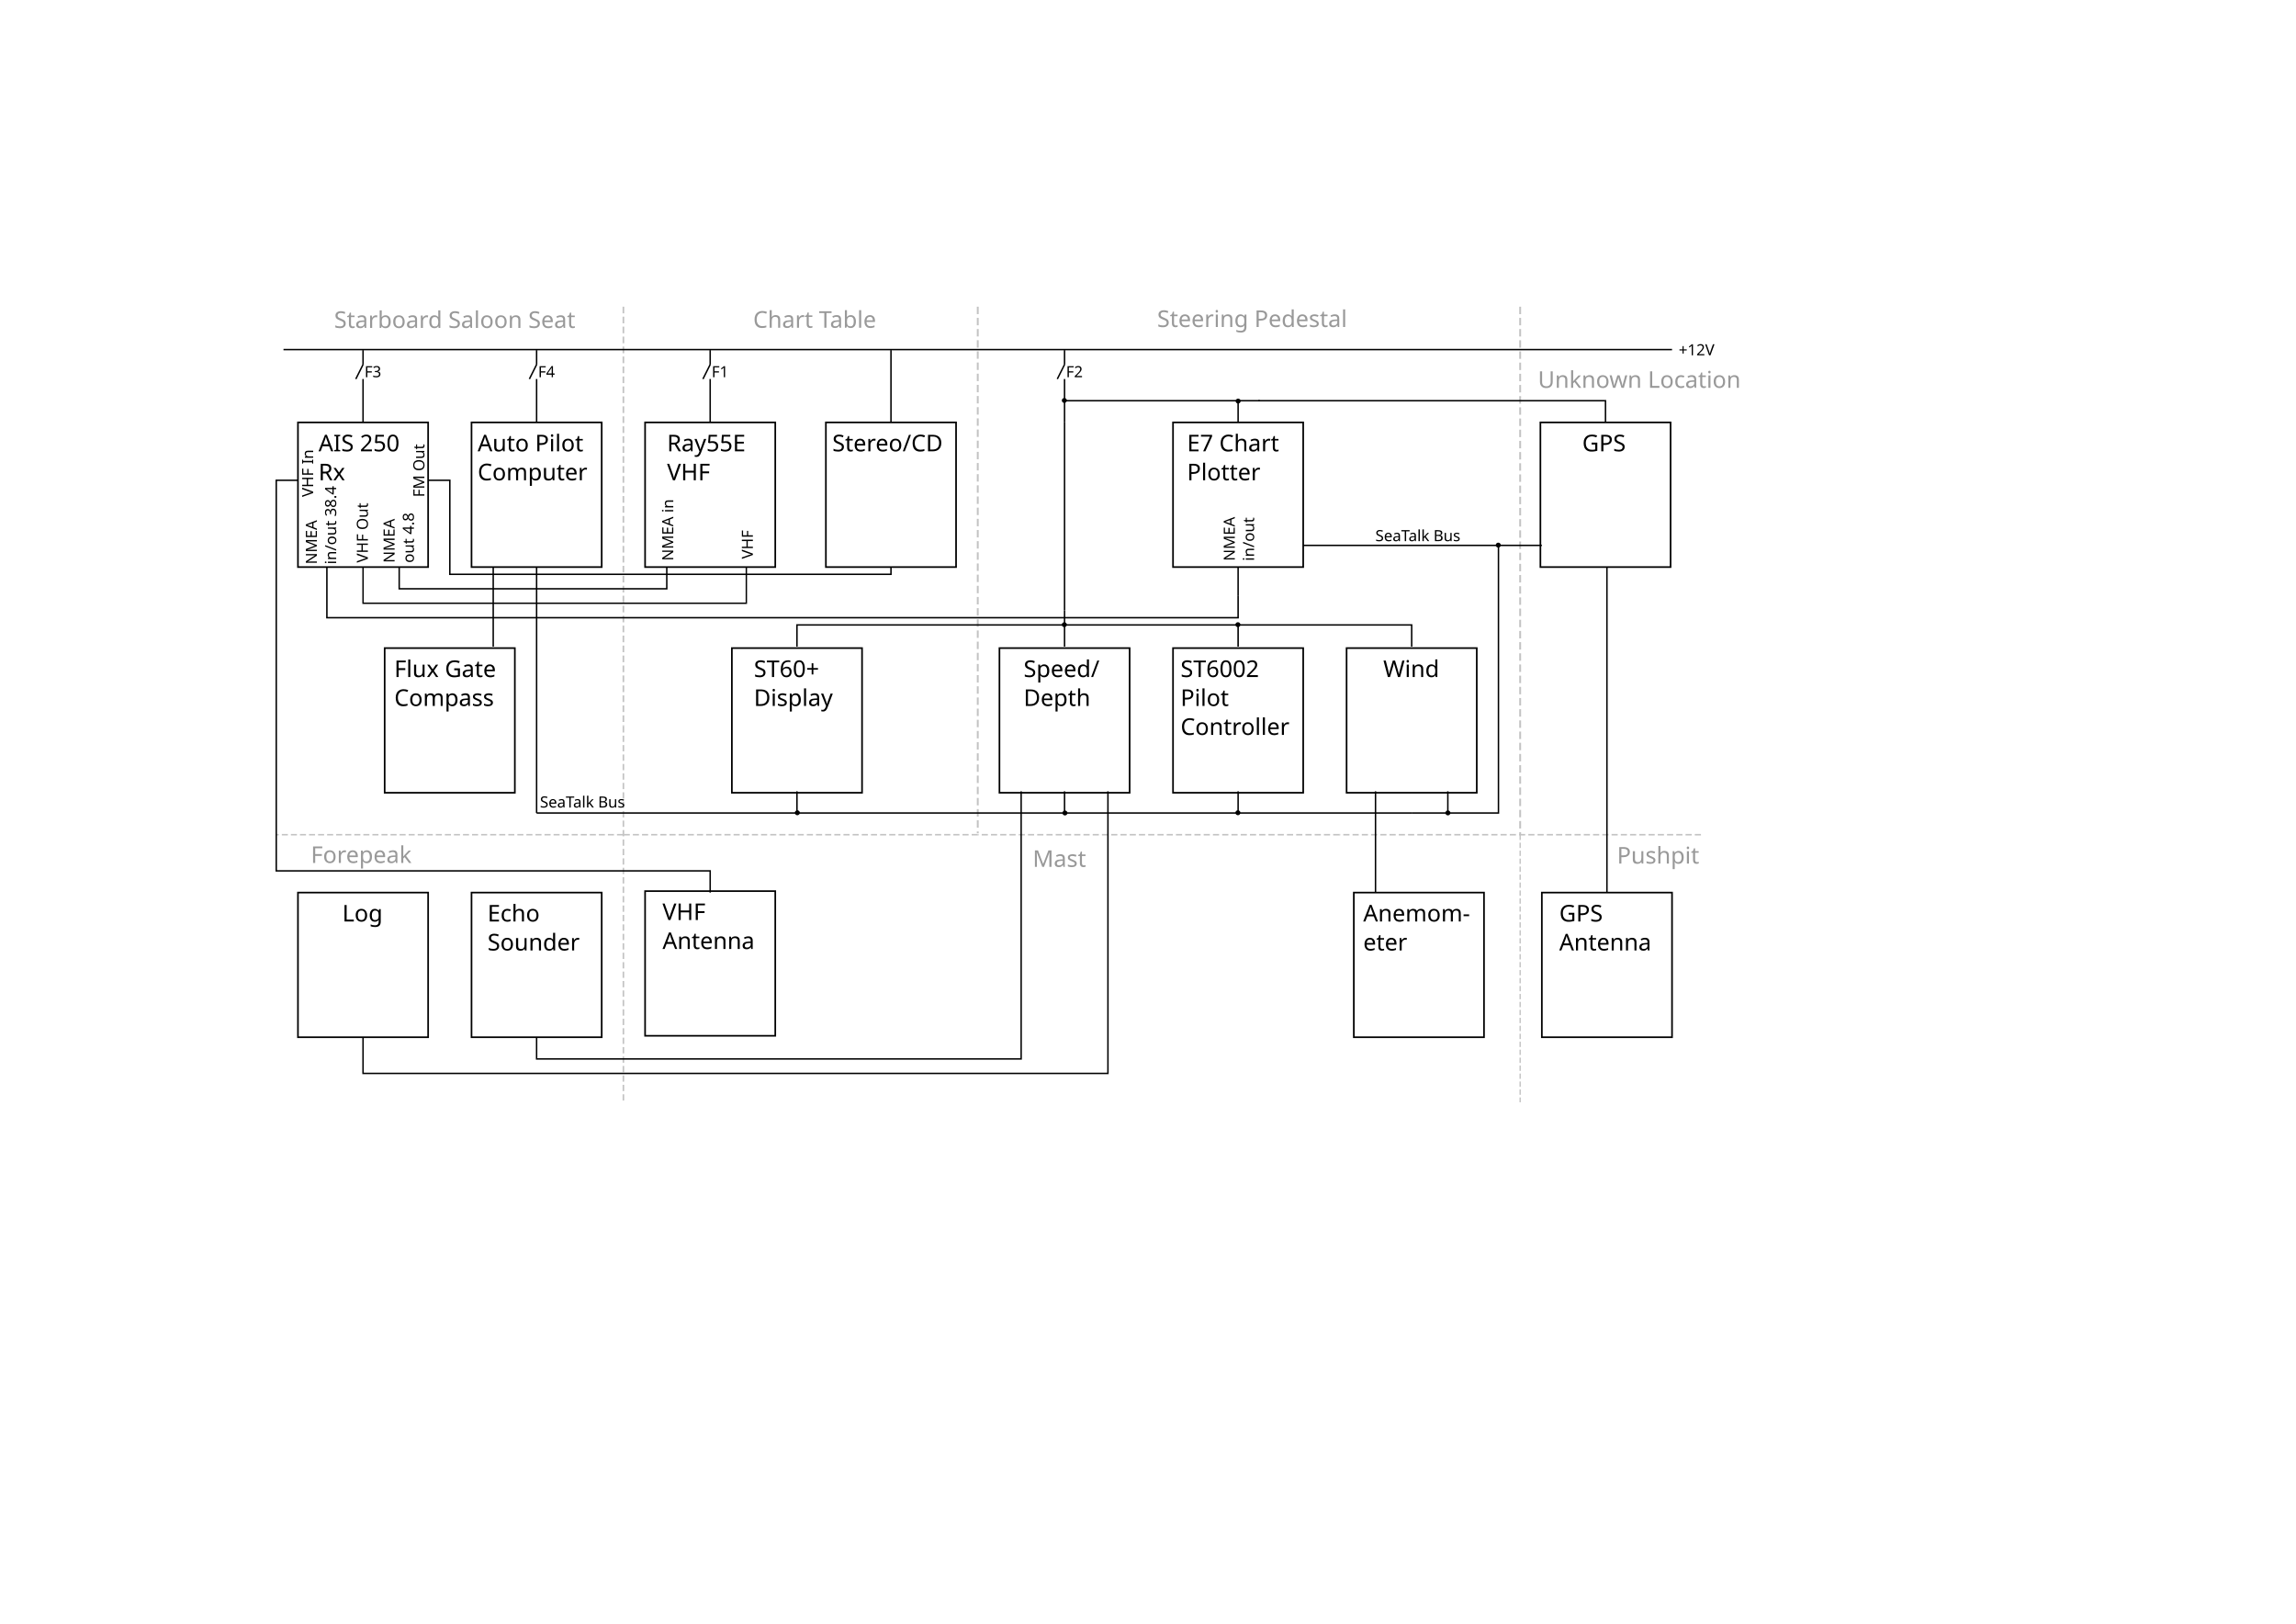
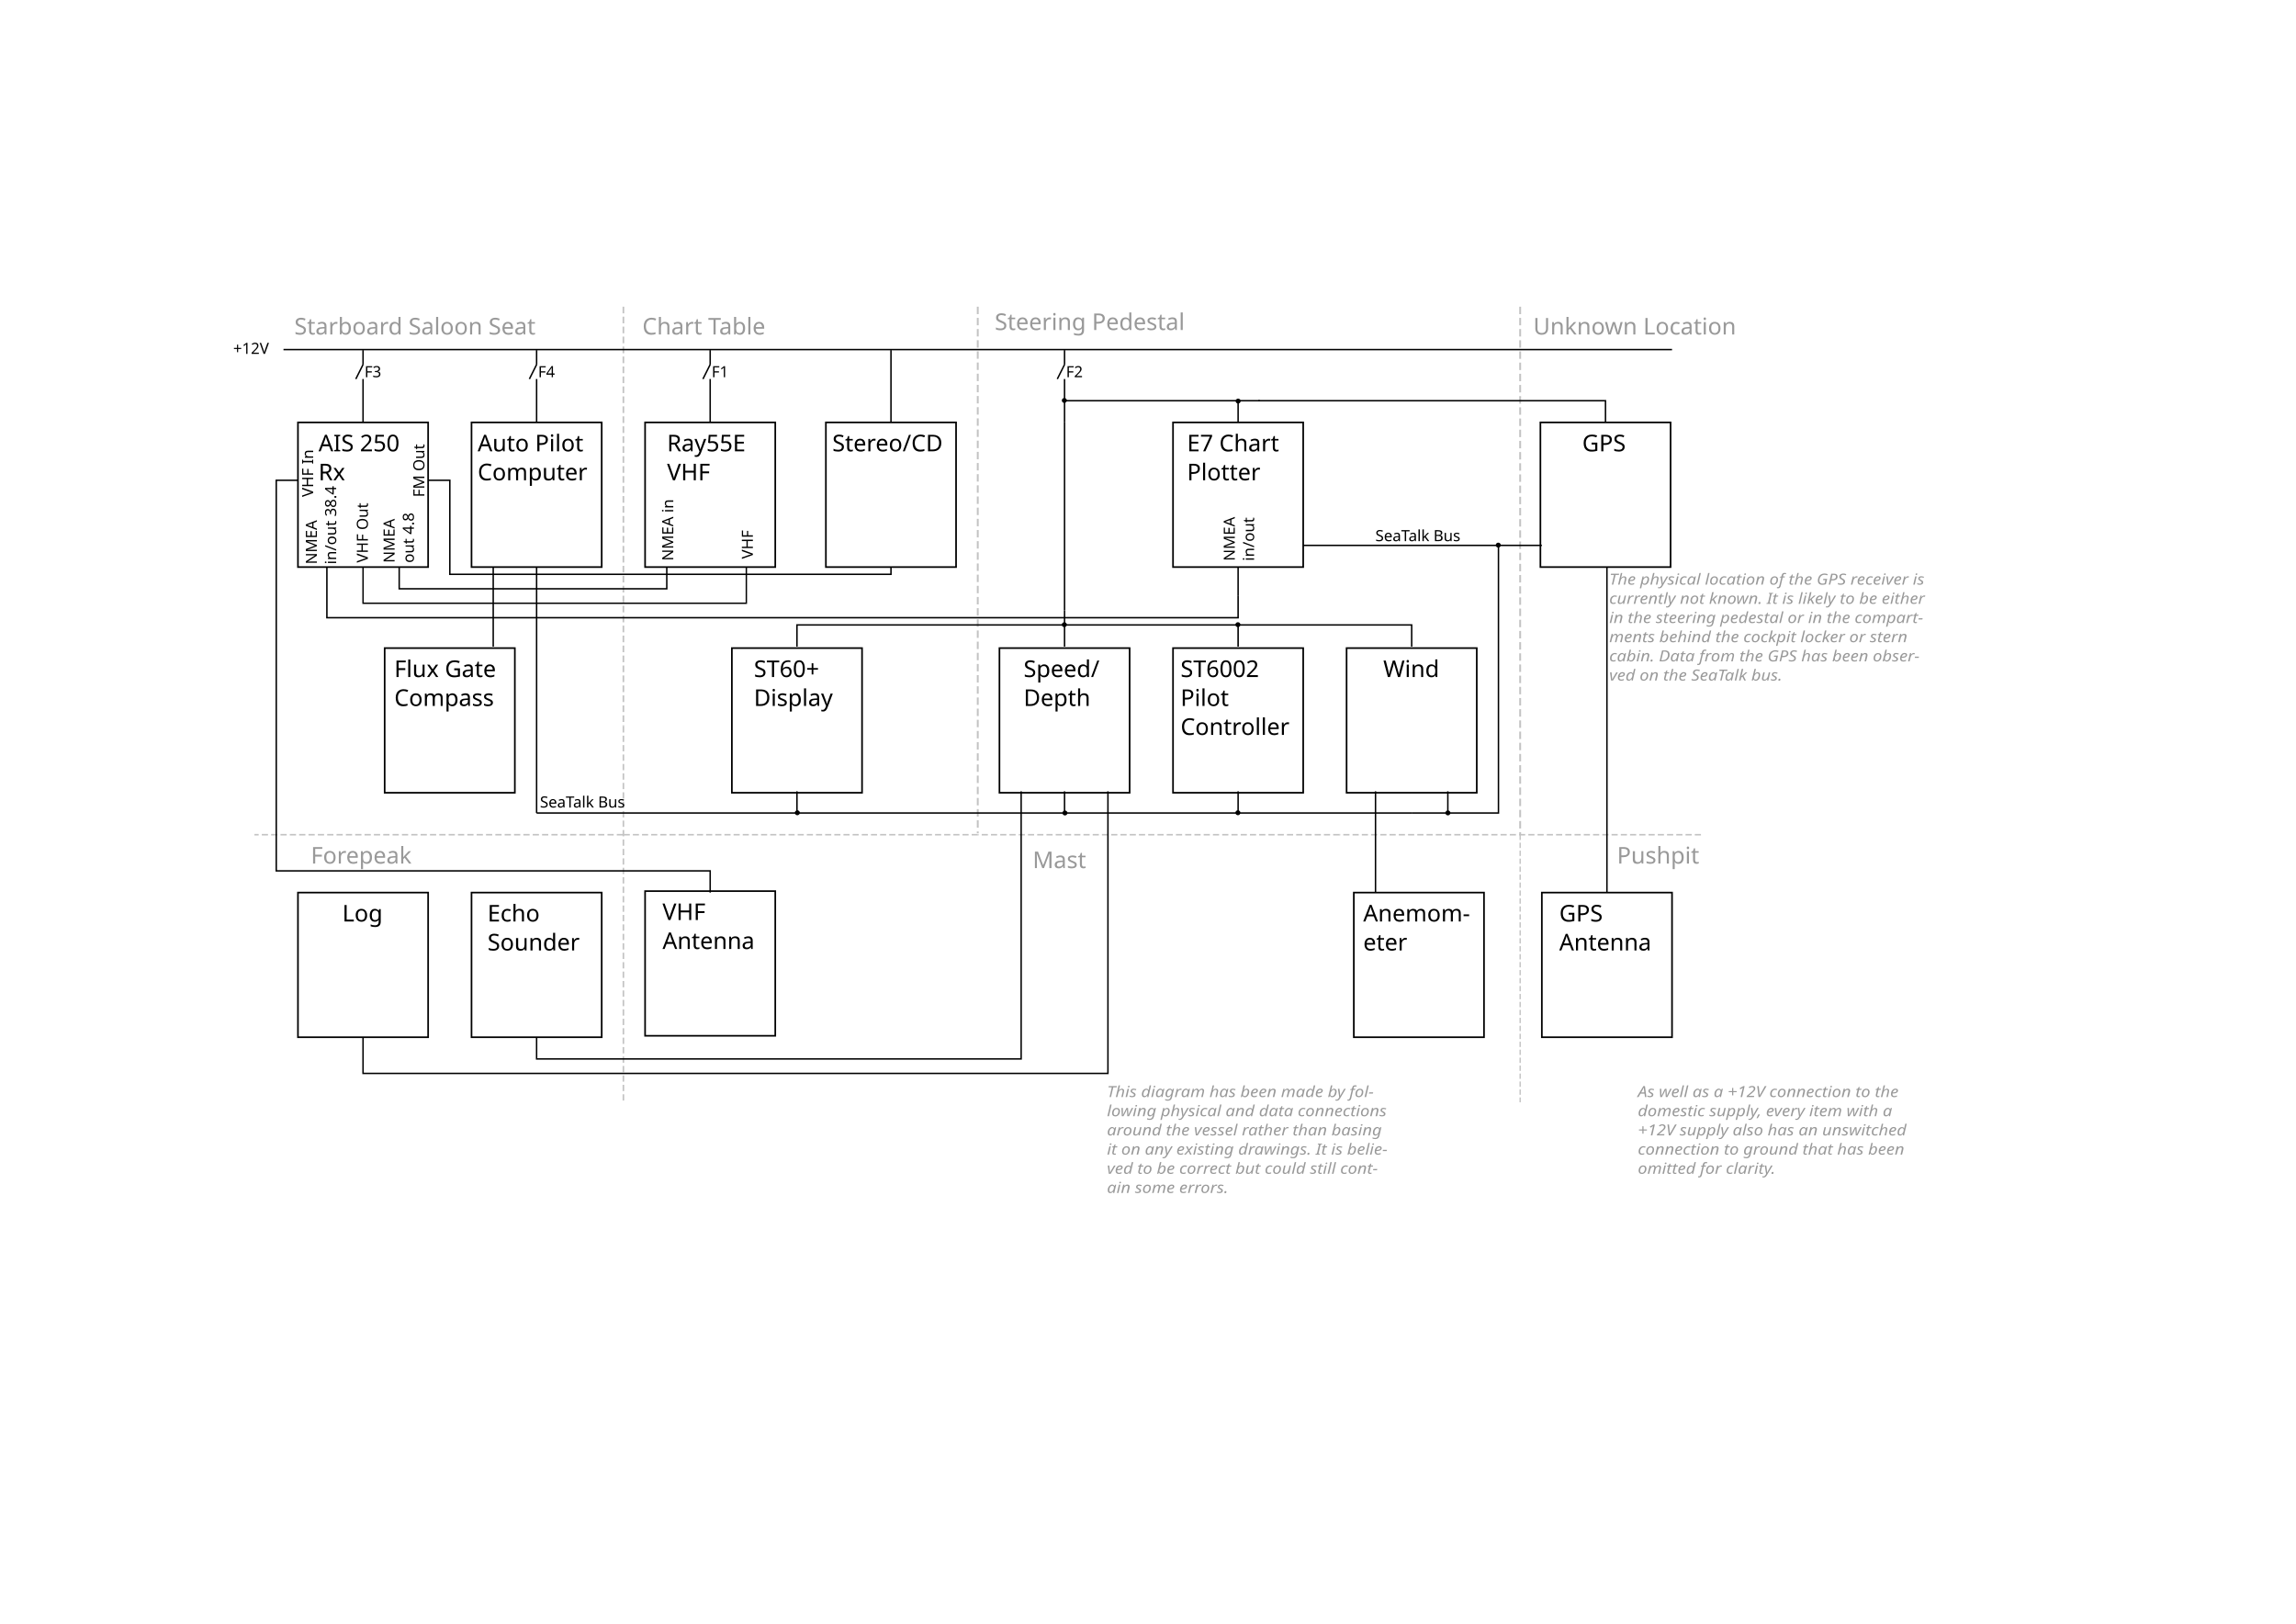
<svg xmlns="http://www.w3.org/2000/svg" width="420mm" height="297mm" viewBox="0 0 420 297" version="1.1" id="svg5">
  <defs id="defs2" />
  <g id="layer1">
    <g id="g13310" transform="translate(12.17085,25.66461)">
      <rect style="fill:none;fill-rule:evenodd;stroke:#000000;stroke-width:0.3;stroke-opacity:1" id="rect53" width="23.813" height="26.458" x="42.333" y="51.594" />
      <text xml:space="preserve" style="font-style:normal;font-variant:normal;font-weight:normal;font-stretch:normal;font-size:4.233px;line-height:1.25;font-family:sans-serif;-inkscape-font-specification:'sans-serif, Normal';font-variant-ligatures:normal;font-variant-caps:normal;font-variant-numeric:normal;font-variant-east-asian:normal;fill:#000000;fill-opacity:1;stroke:none;stroke-width:0.265" x="46.094" y="56.885" id="text6743">
        <tspan id="tspan13209" x="46.094" y="56.885">AIS 250 </tspan>
        <tspan id="tspan13211" x="46.094" y="62.177">Rx</tspan>
      </text>
    </g>
    <g id="g39674" transform="translate(42.59794,71.9667)">
      <rect style="fill:none;fill-rule:evenodd;stroke:#000000;stroke-width:0.3;stroke-opacity:1" id="rect53-9" width="23.813" height="26.458" x="11.906" y="91.281" />
      <text xml:space="preserve" style="font-style:normal;font-variant:normal;font-weight:normal;font-stretch:normal;font-size:4.233px;line-height:1.25;font-family:sans-serif;-inkscape-font-specification:'sans-serif, Normal';font-variant-ligatures:normal;font-variant-caps:normal;font-variant-numeric:normal;font-variant-east-asian:normal;fill:#000000;fill-opacity:1;stroke:none;stroke-width:0.265" x="20.016" y="96.573" id="text6743-2">
        <tspan id="tspan39585" x="20.016" y="96.573">Log</tspan>
      </text>
    </g>
    <g id="g5425" transform="translate(43.92086,53.44586)">
      <rect style="fill:none;fill-rule:evenodd;stroke:#000000;stroke-width:0.3;stroke-opacity:1" id="rect53-9-3" width="23.813" height="26.458" x="26.445" y="65.088" />
      <text xml:space="preserve" style="font-style:normal;font-variant:normal;font-weight:normal;font-stretch:normal;font-size:4.233px;line-height:1.25;font-family:sans-serif;-inkscape-font-specification:'sans-serif, Normal';font-variant-ligatures:normal;font-variant-caps:normal;font-variant-numeric:normal;font-variant-east-asian:normal;fill:#000000;fill-opacity:1;stroke:none;stroke-width:0.265" x="28.203" y="70.379" id="text6743-2-0">
        <tspan id="tspan5417" x="28.203" y="70.379">Flux Gate</tspan>
        <tspan id="tspan5419" x="28.203" y="75.671">Compass</tspan>
      </text>
    </g>
    <g id="g39666" transform="translate(45.24377,71.9667)">
      <rect style="fill:none;fill-rule:evenodd;stroke:#000000;stroke-width:0.3;stroke-opacity:1" id="rect53-9-0" width="23.813" height="26.458" x="41.01" y="91.281" />
      <text xml:space="preserve" style="font-style:normal;font-variant:normal;font-weight:normal;font-stretch:normal;font-size:4.233px;line-height:1.25;font-family:sans-serif;-inkscape-font-specification:'sans-serif, Normal';font-variant-ligatures:normal;font-variant-caps:normal;font-variant-numeric:normal;font-variant-east-asian:normal;fill:#000000;fill-opacity:1;stroke:none;stroke-width:0.265" x="43.939" y="96.573" id="text6743-2-4">
        <tspan id="tspan39658" x="43.939" y="96.573">Echo</tspan>
        <tspan id="tspan39660" x="43.939" y="101.865">Sounder</tspan>
      </text>
    </g>
    <g id="g39866" transform="translate(173.5669,71.96669)">
      <rect style="fill:none;fill-rule:evenodd;stroke:#000000;stroke-width:0.3;stroke-opacity:1" id="rect53-9-0-4" width="23.813" height="26.458" x="74.083" y="91.281" />
      <text xml:space="preserve" style="font-style:normal;font-variant:normal;font-weight:normal;font-stretch:normal;font-size:4.233px;line-height:1.25;font-family:sans-serif;-inkscape-font-specification:'sans-serif, Normal';font-variant-ligatures:normal;font-variant-caps:normal;font-variant-numeric:normal;font-variant-east-asian:normal;fill:#000000;fill-opacity:1;stroke:none;stroke-width:0.265" x="75.802" y="96.573" id="text6743-2-4-3">
        <tspan id="tspan39858" x="75.802" y="96.573">Anemom-</tspan>
        <tspan id="tspan39860" x="75.802" y="101.865">eter</tspan>
      </text>
    </g>
    <g id="g39949" transform="translate(12.17084,71.70213)">
      <rect style="fill:none;fill-rule:evenodd;stroke:#000000;stroke-width:0.3;stroke-opacity:1" id="rect53-9-0-4-8" width="23.813" height="26.458" x="105.833" y="91.281" />
      <text xml:space="preserve" style="font-style:normal;font-variant:normal;font-weight:normal;font-stretch:normal;font-size:4.233px;line-height:1.25;font-family:sans-serif;-inkscape-font-specification:'sans-serif, Normal';font-variant-ligatures:normal;font-variant-caps:normal;font-variant-numeric:normal;font-variant-east-asian:normal;fill:#000000;fill-opacity:1;stroke:none;stroke-width:0.265" x="109.014" y="96.573" id="text6743-2-4-3-9">
        <tspan id="tspan39941" x="109.014" y="96.573">VHF</tspan>
        <tspan id="tspan39943" x="109.014" y="101.865">Antenna</tspan>
      </text>
    </g>
    <g id="g13300" transform="translate(43.92086,53.44586)">
      <rect style="fill:none;fill-rule:evenodd;stroke:#000000;stroke-width:0.3;stroke-opacity:1" id="rect53-6" width="23.813" height="26.458" x="42.333" y="23.812" />
      <text xml:space="preserve" style="font-style:normal;font-variant:normal;font-weight:normal;font-stretch:normal;font-size:4.233px;line-height:1.25;font-family:sans-serif;-inkscape-font-specification:'sans-serif, Normal';font-variant-ligatures:normal;font-variant-caps:normal;font-variant-numeric:normal;font-variant-east-asian:normal;fill:#000000;fill-opacity:1;stroke:none;stroke-width:0.265" x="43.449" y="29.104" id="text6743-5">
        <tspan id="tspan13292" x="43.449" y="29.104">Auto Pilot</tspan>
        <tspan id="tspan13294" x="43.449" y="34.396">Computer</tspan>
      </text>
    </g>
    <g id="g13393" transform="translate(46.5667,53.44586)">
      <rect style="fill:none;fill-rule:evenodd;stroke:#000000;stroke-width:0.3;stroke-opacity:1" id="rect53-6-9" width="23.813" height="26.458" x="71.437" y="23.812" />
      <text xml:space="preserve" style="font-style:normal;font-variant:normal;font-weight:normal;font-stretch:normal;font-size:4.233px;line-height:1.25;font-family:sans-serif;-inkscape-font-specification:'sans-serif, Normal';font-variant-ligatures:normal;font-variant-caps:normal;font-variant-numeric:normal;font-variant-east-asian:normal;fill:#000000;fill-opacity:1;stroke:none;stroke-width:0.265" x="75.458" y="29.104" id="text6743-5-4">
        <tspan id="tspan13385" x="75.458" y="29.104">Ray55E</tspan>
        <tspan id="tspan13387" x="75.458" y="34.396">VHF</tspan>
      </text>
    </g>
    <g id="g57943" transform="translate(43.92086,60.32503)">
      <rect style="fill:none;fill-rule:evenodd;stroke:#000000;stroke-width:0.3;stroke-opacity:1" id="rect53-6-9-0" width="23.813" height="26.458" x="89.958" y="58.208" />
      <text xml:space="preserve" style="font-style:normal;font-variant:normal;font-weight:normal;font-stretch:normal;font-size:4.233px;line-height:1.25;font-family:sans-serif;-inkscape-font-specification:'sans-serif, Normal';font-variant-ligatures:normal;font-variant-caps:normal;font-variant-numeric:normal;font-variant-east-asian:normal;fill:#000000;fill-opacity:1;stroke:none;stroke-width:0.265" x="93.986" y="63.5" id="text6743-5-4-8">
        <tspan id="tspan57935" x="93.986" y="63.5">ST60+</tspan>
        <tspan id="tspan57937" x="93.986" y="68.792">Display</tspan>
      </text>
    </g>
    <g id="g40029" transform="translate(44.62218,53.44586)">
      <rect style="fill:none;fill-rule:evenodd;stroke:#000000;stroke-width:0.3;stroke-opacity:1" id="rect53-6-9-1" width="23.813" height="26.458" x="106.455" y="23.812" />
      <text xml:space="preserve" style="font-style:normal;font-variant:normal;font-weight:normal;font-stretch:normal;font-size:4.233px;line-height:1.25;font-family:sans-serif;-inkscape-font-specification:'sans-serif, Normal';font-variant-ligatures:normal;font-variant-caps:normal;font-variant-numeric:normal;font-variant-east-asian:normal;fill:#000000;fill-opacity:1;stroke:none;stroke-width:0.265" x="107.629" y="29.104" id="text6743-5-4-0">
        <tspan id="tspan40024" x="107.629" y="29.104">Stereo/CD</tspan>
      </text>
    </g>
    <g id="g40675" transform="translate(43.92086,53.44586)">
      <rect style="fill:none;fill-rule:evenodd;stroke:#000000;stroke-width:0.3;stroke-opacity:1" id="rect53-6-9-1-8" width="23.813" height="26.458" x="170.656" y="23.812" />
      <text xml:space="preserve" style="font-style:normal;font-variant:normal;font-weight:normal;font-stretch:normal;font-size:4.233px;line-height:1.25;font-family:sans-serif;-inkscape-font-specification:'sans-serif, Normal';font-variant-ligatures:normal;font-variant-caps:normal;font-variant-numeric:normal;font-variant-east-asian:normal;fill:#000000;fill-opacity:1;stroke:none;stroke-width:0.265" x="173.232" y="29.104" id="text6743-5-4-0-0">
        <tspan id="tspan40667" x="173.232" y="29.104">E7 Chart</tspan>
        <tspan id="tspan40669" x="173.232" y="34.396">Plotter</tspan>
      </text>
    </g>
    <g id="g40643" transform="translate(43.92086,60.32503)">
      <rect style="fill:none;fill-rule:evenodd;stroke:#000000;stroke-width:0.3;stroke-opacity:1" id="rect53-6-9-1-8-1" width="23.813" height="26.458" x="138.906" y="58.208" />
      <text xml:space="preserve" style="font-style:normal;font-variant:normal;font-weight:normal;font-stretch:normal;font-size:4.233px;line-height:1.25;font-family:sans-serif;-inkscape-font-specification:'sans-serif, Normal';font-variant-ligatures:normal;font-variant-caps:normal;font-variant-numeric:normal;font-variant-east-asian:normal;fill:#000000;fill-opacity:1;stroke:none;stroke-width:0.265" x="143.325" y="63.5" id="text6743-5-4-0-0-6">
        <tspan id="tspan40635" x="143.325" y="63.5">Speed/</tspan>
        <tspan id="tspan40637" x="143.325" y="68.792">Depth</tspan>
      </text>
    </g>
    <g id="g40732" transform="translate(43.92086,60.32503)">
      <rect style="fill:none;fill-rule:evenodd;stroke:#000000;stroke-width:0.3;stroke-opacity:1" id="rect53-6-9-1-8-1-2" width="23.813" height="26.458" x="170.656" y="58.208" />
      <text xml:space="preserve" style="font-style:normal;font-variant:normal;font-weight:normal;font-stretch:normal;font-size:4.233px;line-height:1.25;font-family:sans-serif;-inkscape-font-specification:'sans-serif, Normal';font-variant-ligatures:normal;font-variant-caps:normal;font-variant-numeric:normal;font-variant-east-asian:normal;fill:#000000;fill-opacity:1;stroke:none;stroke-width:0.265" x="172.032" y="63.5" id="text6743-5-4-0-0-6-1">
        <tspan id="tspan40721" x="172.032" y="63.5">ST6002</tspan>
        <tspan id="tspan40723" x="172.032" y="68.792">Pilot</tspan>
        <tspan id="tspan40725" x="172.032" y="74.083">Controller</tspan>
      </text>
    </g>
    <g id="g40528" transform="translate(111.3897,70.64379)">
      <rect style="fill:none;fill-rule:evenodd;stroke:#000000;stroke-width:0.3;stroke-opacity:1" id="rect53-6-9-1-8-1-2-5" width="23.813" height="26.458" x="170.656" y="92.604" />
      <text xml:space="preserve" style="font-style:normal;font-variant:normal;font-weight:normal;font-stretch:normal;font-size:4.233px;line-height:1.25;font-family:sans-serif;-inkscape-font-specification:'sans-serif, Normal';font-variant-ligatures:normal;font-variant-caps:normal;font-variant-numeric:normal;font-variant-east-asian:normal;fill:#000000;fill-opacity:1;stroke:none;stroke-width:0.265" x="173.836" y="97.896" id="text6743-5-4-0-0-6-1-9">
        <tspan id="tspan40520" x="173.836" y="97.896">GPS</tspan>
        <tspan id="tspan40522" x="173.836" y="103.188">Antenna</tspan>
      </text>
    </g>
    <g id="g40761" transform="translate(43.92086,60.32503)">
      <rect style="fill:none;fill-rule:evenodd;stroke:#000000;stroke-width:0.3;stroke-opacity:1" id="rect53-6-9-1-8-1-2-4" width="23.813" height="26.458" x="202.406" y="58.208" />
      <text xml:space="preserve" style="font-style:normal;font-variant:normal;font-weight:normal;font-stretch:normal;font-size:4.233px;line-height:1.25;font-family:sans-serif;-inkscape-font-specification:'sans-serif, Normal';font-variant-ligatures:normal;font-variant-caps:normal;font-variant-numeric:normal;font-variant-east-asian:normal;fill:#000000;fill-opacity:1;stroke:none;stroke-width:0.265" x="209.115" y="63.5" id="text6743-5-4-0-0-6-1-7">
        <tspan id="tspan40756" x="209.115" y="63.5">Wind</tspan>
      </text>
    </g>
    <g id="g40941" transform="translate(47.62502,53.44586)">
      <rect style="fill:none;fill-rule:evenodd;stroke:#000000;stroke-width:0.3;stroke-opacity:1" id="rect53-6-9-1-8-1-2-4-8" width="23.813" height="26.458" x="234.156" y="23.812" />
      <text xml:space="preserve" style="font-style:normal;font-variant:normal;font-weight:normal;font-stretch:normal;font-size:4.233px;line-height:1.25;font-family:sans-serif;-inkscape-font-specification:'sans-serif, Normal';font-variant-ligatures:normal;font-variant-caps:normal;font-variant-numeric:normal;font-variant-east-asian:normal;fill:#000000;fill-opacity:1;stroke:none;stroke-width:0.265" x="241.801" y="29.104" id="text6743-5-4-0-0-6-1-7-4">
        <tspan id="tspan40936" x="241.801" y="29.104">GPS</tspan>
      </text>
    </g>
    <path style="fill:#999999;stroke:#c3c3c3;stroke-width:0.304;stroke-linecap:butt;stroke-linejoin:miter;stroke-miterlimit:4;stroke-dasharray:1.215, 0.608;stroke-dashoffset:0;stroke-opacity:1" d="M 114.036,56.092 V 132.821" id="path13428" />
    <path style="fill:#999999;stroke:#c3c3c3;stroke-width:0.34;stroke-linecap:butt;stroke-linejoin:miter;stroke-miterlimit:4;stroke-dasharray:1.361, 0.681;stroke-dashoffset:0;stroke-opacity:1" d="M 178.859,56.092 V 152.4" id="path13428-9" />
    <path style="fill:#999999;stroke:#c3c3c3;stroke-width:0.341;stroke-linecap:butt;stroke-linejoin:miter;stroke-miterlimit:4;stroke-dasharray:1.363, 0.682;stroke-dashoffset:0;stroke-opacity:1" d="M 278.077,56.092 V 152.665" id="path13428-9-3" />
    <path style="fill:#999999;stroke:#c3c3c3;stroke-width:0.288;stroke-linecap:butt;stroke-linejoin:miter;stroke-miterlimit:4;stroke-dasharray:1.151, 0.575;stroke-dashoffset:0;stroke-opacity:1" d="m 114.036,132.821 v 68.792" id="path13428-4" />
    <path style="fill:#999999;stroke:#c3c3c3;stroke-width:0.243;stroke-linecap:butt;stroke-linejoin:miter;stroke-miterlimit:4;stroke-dasharray:0.971, 0.485;stroke-dashoffset:0;stroke-opacity:1" d="m 278.077,152.665 v 48.948" id="path13428-4-4" />
-     <path style="fill:#999999;stroke:#c3c3c3;stroke-width:0.276;stroke-linecap:butt;stroke-linejoin:miter;stroke-miterlimit:4;stroke-dasharray:1.105, 0.552;stroke-dashoffset:0;stroke-opacity:1" d="M 113.968,152.665 H 50.535" id="path13428-1" />
+     <path style="fill:#999999;stroke:#c3c3c3;stroke-width:0.285;stroke-linecap:butt;stroke-linejoin:miter;stroke-miterlimit:4;stroke-dasharray:1.139, 0.57;stroke-dashoffset:0;stroke-opacity:1" d="M 113.968,152.665 H 46.542" id="path13428-1" />
    <path style="fill:#999999;stroke:#c3c3c3;stroke-width:0.279;stroke-linecap:butt;stroke-linejoin:miter;stroke-miterlimit:4;stroke-dasharray:1.117, 0.558;stroke-dashoffset:0;stroke-opacity:1" d="M 178.859,152.665 H 114.036" id="path13428-1-4" />
    <g id="g58628" transform="translate(43.92086,53.44586)">
      <path style="fill:#999999;stroke:#c3c3c3;stroke-width:0.282;stroke-linecap:butt;stroke-linejoin:miter;stroke-miterlimit:4;stroke-dasharray:1.128, 0.564;stroke-dashoffset:0;stroke-opacity:1" d="M 201.083,99.219 H 134.938" id="path13428-1-4-8" />
      <path style="fill:#999999;stroke:#c3c3c3;stroke-width:0.282;stroke-linecap:butt;stroke-linejoin:miter;stroke-miterlimit:4;stroke-dasharray:1.128, 0.564;stroke-dashoffset:0;stroke-opacity:1" d="M 267.229,99.219 H 201.083" id="path13428-1-4-8-1" />
    </g>
-     <text xml:space="preserve" style="font-size:4.233px;line-height:1.25;font-family:sans-serif;-inkscape-font-specification:'sans-serif, Normal';fill:#999999;stroke-width:0.265" x="61.116" y="59.974" id="text31462">
-       <tspan id="tspan31460" style="fill:#999999;stroke-width:0.265" x="61.116" y="59.974">Starboard Saloon Seat</tspan>
-     </text>
-     <text xml:space="preserve" style="font-style:normal;font-variant:normal;font-weight:normal;font-stretch:normal;font-size:4.233px;line-height:1.25;font-family:sans-serif;-inkscape-font-specification:'sans-serif, Normal';font-variant-ligatures:normal;font-variant-caps:normal;font-variant-numeric:normal;font-variant-east-asian:normal;fill:#999999;stroke-width:0.265" x="137.763" y="59.949" id="text31462-4">
-       <tspan id="tspan40082" x="137.763" y="59.949">Chart Table</tspan>
-     </text>
-     <text xml:space="preserve" style="font-style:normal;font-variant:normal;font-weight:normal;font-stretch:normal;font-size:4.233px;line-height:1.25;font-family:sans-serif;-inkscape-font-specification:'sans-serif, Normal';font-variant-ligatures:normal;font-variant-caps:normal;font-variant-numeric:normal;font-variant-east-asian:normal;fill:#999999;stroke-width:0.265" x="211.667" y="59.806" id="text31462-4-8">
-       <tspan id="tspan40162" x="211.667" y="59.806">Steering Pedestal</tspan>
-     </text>
-     <text xml:space="preserve" style="font-style:normal;font-variant:normal;font-weight:normal;font-stretch:normal;font-size:4.233px;line-height:1.25;font-family:sans-serif;-inkscape-font-specification:'sans-serif, Normal';font-variant-ligatures:normal;font-variant-caps:normal;font-variant-numeric:normal;font-variant-east-asian:normal;fill:#999999;stroke-width:0.265" x="281.33" y="70.928" id="text31462-4-8-6">
-       <tspan id="tspan59836" x="281.33" y="70.928">Unknown Location</tspan>
+     <text xml:space="preserve" style="font-size:4.233px;line-height:1.25;font-family:sans-serif;-inkscape-font-specification:'sans-serif, Normal';fill:#999999;stroke-width:0.265" x="53.836" y="61.182" id="text31462">
+       <tspan id="tspan31460" style="fill:#999999;stroke-width:0.265" x="53.836" y="61.182">Starboard Saloon Seat</tspan>
+     </text>
+     <text xml:space="preserve" style="font-style:normal;font-variant:normal;font-weight:normal;font-stretch:normal;font-size:4.233px;line-height:1.25;font-family:sans-serif;-inkscape-font-specification:'sans-serif, Normal';font-variant-ligatures:normal;font-variant-caps:normal;font-variant-numeric:normal;font-variant-east-asian:normal;fill:#999999;stroke-width:0.265" x="117.493" y="61.182" id="text31462-4">
+       <tspan id="tspan40082" x="117.493" y="61.182">Chart Table</tspan>
+     </text>
+     <text xml:space="preserve" style="font-style:normal;font-variant:normal;font-weight:normal;font-stretch:normal;font-size:4.233px;line-height:1.25;font-family:sans-serif;-inkscape-font-specification:'sans-serif, Normal';font-variant-ligatures:normal;font-variant-caps:normal;font-variant-numeric:normal;font-variant-east-asian:normal;fill:#999999;stroke-width:0.265" x="181.961" y="60.362" id="text31462-4-8">
+       <tspan id="tspan40162" x="181.961" y="60.362">Steering Pedestal</tspan>
+     </text>
+     <text xml:space="preserve" style="font-style:normal;font-variant:normal;font-weight:normal;font-stretch:normal;font-size:4.233px;line-height:1.25;font-family:sans-serif;-inkscape-font-specification:'sans-serif, Normal';font-variant-ligatures:normal;font-variant-caps:normal;font-variant-numeric:normal;font-variant-east-asian:normal;fill:#999999;stroke-width:0.265" x="280.48" y="61.182" id="text31462-4-8-6">
+       <tspan id="tspan59836" x="280.48" y="61.182">Unknown Location</tspan>
+     </text>
+     <text xml:space="preserve" style="font-style:italic;font-variant:normal;font-weight:normal;font-stretch:normal;font-size:2.938px;line-height:1.25;font-family:sans-serif;-inkscape-font-specification:'sans-serif, Italic';font-variant-ligatures:normal;font-variant-caps:normal;font-variant-numeric:normal;font-variant-east-asian:normal;fill:#999999;stroke-width:0.184" x="281.257" y="111.915" id="text31462-4-8-6-6" transform="scale(1.046619,0.9554573)">
+       <tspan id="tspan1566" x="281.257" y="111.915" style="stroke-width:0.184">The physical location of the GPS receiver is </tspan>
+       <tspan id="tspan1568" x="281.257" y="115.587" style="stroke-width:0.184">currently not known. It is likely to be either</tspan>
+       <tspan id="tspan1570" x="281.257" y="119.259" style="stroke-width:0.184">in the steering pedestal or in the compart-</tspan>
+       <tspan id="tspan1572" x="281.257" y="122.931" style="stroke-width:0.184">ments behind the cockpit locker or stern </tspan>
+       <tspan id="tspan1574" x="281.257" y="126.603" style="stroke-width:0.184">cabin. Data from the GPS has been obser-</tspan>
+       <tspan id="tspan1576" x="281.257" y="130.276" style="stroke-width:0.184">ved on the SeaTalk bus.</tspan>
+     </text>
+     <text xml:space="preserve" style="font-style:italic;font-variant:normal;font-weight:normal;font-stretch:normal;font-size:2.938px;line-height:1.25;font-family:sans-serif;-inkscape-font-specification:'sans-serif, Italic';font-variant-ligatures:normal;font-variant-caps:normal;font-variant-numeric:normal;font-variant-east-asian:normal;fill:#999999;stroke-width:0.184" x="286.254" y="210.002" id="text31462-4-8-6-6-9" transform="scale(1.046619,0.9554573)">
+       <tspan id="tspan19687" x="286.254" y="210.002">As well as a +12V connection to the</tspan>
+       <tspan id="tspan19689" x="286.254" y="213.674">domestic supply, every item with a</tspan>
+       <tspan id="tspan19691" x="286.254" y="217.346">+12V supply also has an unswitched</tspan>
+       <tspan id="tspan19693" x="286.254" y="221.018">connection to ground that has been </tspan>
+       <tspan id="tspan19695" x="286.254" y="224.69">omitted for clarity.</tspan>
+     </text>
+     <text xml:space="preserve" style="font-style:italic;font-variant:normal;font-weight:normal;font-stretch:normal;font-size:2.938px;line-height:1.25;font-family:sans-serif;-inkscape-font-specification:'sans-serif, Italic';font-variant-ligatures:normal;font-variant-caps:normal;font-variant-numeric:normal;font-variant-east-asian:normal;fill:#999999;stroke-width:0.184" x="193.471" y="210.002" id="text31462-4-8-6-6-96" transform="scale(1.046619,0.9554573)">
+       <tspan id="tspan19752" x="193.471" y="210.002">This diagram has been made by fol-</tspan>
+       <tspan id="tspan19754" x="193.471" y="213.674">lowing physical and data connections</tspan>
+       <tspan id="tspan19756" x="193.471" y="217.346">around the vessel rather than basing</tspan>
+       <tspan id="tspan19758" x="193.471" y="221.018">it on any existing drawings. It is belie-</tspan>
+       <tspan id="tspan19760" x="193.471" y="224.69">ved to be correct but could still cont-</tspan>
+       <tspan id="tspan19762" x="193.471" y="228.362">ain some errors.</tspan>
    </text>
    <text xml:space="preserve" style="font-style:normal;font-variant:normal;font-weight:normal;font-stretch:normal;font-size:4.233px;line-height:1.25;font-family:sans-serif;-inkscape-font-specification:'sans-serif, Normal';font-variant-ligatures:normal;font-variant-caps:normal;font-variant-numeric:normal;font-variant-east-asian:normal;fill:#999999;stroke-width:0.265" x="295.797" y="157.949" id="text31462-4-8-5">
      <tspan id="tspan40961" x="295.797" y="157.949">Pushpit</tspan>
    </text>
-     <text xml:space="preserve" style="font-style:normal;font-variant:normal;font-weight:normal;font-stretch:normal;font-size:4.233px;line-height:1.25;font-family:sans-serif;-inkscape-font-specification:'sans-serif, Normal';font-variant-ligatures:normal;font-variant-caps:normal;font-variant-numeric:normal;font-variant-east-asian:normal;fill:#999999;stroke-width:0.265" x="56.863" y="157.832" id="text31462-2">
-       <tspan id="tspan39510" x="56.863" y="157.832">Forepeak</tspan>
-     </text>
-     <text xml:space="preserve" style="font-style:normal;font-variant:normal;font-weight:normal;font-stretch:normal;font-size:4.233px;line-height:1.25;font-family:sans-serif;-inkscape-font-specification:'sans-serif, Normal';font-variant-ligatures:normal;font-variant-caps:normal;font-variant-numeric:normal;font-variant-east-asian:normal;fill:#999999;stroke-width:0.265" x="188.909" y="158.547" id="text31462-2-0">
-       <tspan id="tspan39727" x="188.909" y="158.547">Mast</tspan>
+     <text xml:space="preserve" style="font-style:normal;font-variant:normal;font-weight:normal;font-stretch:normal;font-size:4.233px;line-height:1.25;font-family:sans-serif;-inkscape-font-specification:'sans-serif, Normal';font-variant-ligatures:normal;font-variant-caps:normal;font-variant-numeric:normal;font-variant-east-asian:normal;fill:#999999;stroke-width:0.265" x="56.863" y="157.949" id="text31462-2">
+       <tspan id="tspan39510" x="56.863" y="157.949">Forepeak</tspan>
+     </text>
+     <text xml:space="preserve" style="font-style:normal;font-variant:normal;font-weight:normal;font-stretch:normal;font-size:4.233px;line-height:1.25;font-family:sans-serif;-inkscape-font-specification:'sans-serif, Normal';font-variant-ligatures:normal;font-variant-caps:normal;font-variant-numeric:normal;font-variant-east-asian:normal;fill:#999999;stroke-width:0.265" x="188.909" y="158.77" id="text31462-2-0">
+       <tspan id="tspan39727" x="188.909" y="158.77">Mast</tspan>
    </text>
    <g id="g48709" transform="translate(43.92086,53.44586)">
      <g id="g41435" transform="translate(1.322917)">
        <path style="fill:none;stroke:#000000;stroke-width:0.265px;stroke-linecap:butt;stroke-linejoin:miter;stroke-opacity:1" d="m 21.167,10.583 v 2.646" id="path41346" />
        <path style="fill:none;stroke:#000000;stroke-width:0.265px;stroke-linecap:butt;stroke-linejoin:miter;stroke-opacity:1" d="M 21.167,13.229 19.844,15.875" id="path41348" />
        <path style="fill:none;stroke:#000000;stroke-width:0.265px;stroke-linecap:butt;stroke-linejoin:miter;stroke-opacity:1" d="m 21.167,15.875 v 7.938" id="path41350" />
      </g>
      <text xml:space="preserve" style="font-style:normal;font-variant:normal;font-weight:normal;font-stretch:normal;font-size:2.822px;line-height:1.25;font-family:sans-serif;-inkscape-font-specification:'sans-serif, Normal';font-variant-ligatures:normal;font-variant-caps:normal;font-variant-numeric:normal;font-variant-east-asian:normal;stroke-width:0.265" x="22.751" y="15.544" id="text46557">
        <tspan id="tspan46555" style="font-style:normal;font-variant:normal;font-weight:normal;font-stretch:normal;font-size:2.822px;font-family:sans-serif;-inkscape-font-specification:'sans-serif, Normal';font-variant-ligatures:normal;font-variant-caps:normal;font-variant-numeric:normal;font-variant-east-asian:normal;stroke-width:0.265" x="22.751" y="15.544">F3</tspan>
      </text>
    </g>
    <g id="g48806" transform="translate(43.92086,53.44586)">
      <g id="g41435-0" transform="translate(33.07292)">
        <path style="fill:none;stroke:#000000;stroke-width:0.265px;stroke-linecap:butt;stroke-linejoin:miter;stroke-opacity:1" d="m 21.167,10.583 v 2.646" id="path41346-5" />
        <path style="fill:none;stroke:#000000;stroke-width:0.265px;stroke-linecap:butt;stroke-linejoin:miter;stroke-opacity:1" d="M 21.167,13.229 19.844,15.875" id="path41348-8" />
        <path style="fill:none;stroke:#000000;stroke-width:0.265px;stroke-linecap:butt;stroke-linejoin:miter;stroke-opacity:1" d="m 21.167,15.875 v 7.938" id="path41350-2" />
      </g>
      <text xml:space="preserve" style="font-style:normal;font-variant:normal;font-weight:normal;font-stretch:normal;font-size:2.822px;line-height:1.25;font-family:sans-serif;-inkscape-font-specification:'sans-serif, Normal';font-variant-ligatures:normal;font-variant-caps:normal;font-variant-numeric:normal;font-variant-east-asian:normal;stroke-width:0.265" x="54.501" y="15.544" id="text46557-8">
        <tspan id="tspan48798" x="54.501" y="15.544">F4</tspan>
      </text>
    </g>
    <g id="g48903" transform="translate(43.92086,53.44586)">
      <g id="g41435-0-1" transform="translate(64.82292)">
        <path style="fill:none;stroke:#000000;stroke-width:0.265px;stroke-linecap:butt;stroke-linejoin:miter;stroke-opacity:1" d="m 21.167,10.583 v 2.646" id="path41346-5-7" />
        <path style="fill:none;stroke:#000000;stroke-width:0.265px;stroke-linecap:butt;stroke-linejoin:miter;stroke-opacity:1" d="M 21.167,13.229 19.844,15.875" id="path41348-8-6" />
        <path style="fill:none;stroke:#000000;stroke-width:0.265px;stroke-linecap:butt;stroke-linejoin:miter;stroke-opacity:1" d="m 21.167,15.875 v 7.938" id="path41350-2-5" />
      </g>
      <text xml:space="preserve" style="font-style:normal;font-variant:normal;font-weight:normal;font-stretch:normal;font-size:2.822px;line-height:1.25;font-family:sans-serif;-inkscape-font-specification:'sans-serif, Normal';font-variant-ligatures:normal;font-variant-caps:normal;font-variant-numeric:normal;font-variant-east-asian:normal;stroke-width:0.265" x="86.251" y="15.544" id="text46557-8-5">
        <tspan id="tspan48895" x="86.251" y="15.544">F1</tspan>
      </text>
    </g>
    <g id="g49507" transform="translate(43.92086,53.44586)">
      <g id="g41435-0-1-4" transform="translate(129.6458)">
        <path style="fill:none;stroke:#000000;stroke-width:0.265px;stroke-linecap:butt;stroke-linejoin:miter;stroke-opacity:1" d="m 21.167,10.583 v 2.646" id="path41346-5-7-3" />
        <path style="fill:none;stroke:#000000;stroke-width:0.265px;stroke-linecap:butt;stroke-linejoin:miter;stroke-opacity:1" d="M 21.167,13.229 19.844,15.875" id="path41348-8-6-0" />
        <path style="fill:none;stroke:#000000;stroke-width:0.265px;stroke-linecap:butt;stroke-linejoin:miter;stroke-opacity:1" d="m 21.167,15.875 v 7.938" id="path41350-2-5-4" />
      </g>
      <text xml:space="preserve" style="font-style:normal;font-variant:normal;font-weight:normal;font-stretch:normal;font-size:2.822px;line-height:1.25;font-family:sans-serif;-inkscape-font-specification:'sans-serif, Normal';font-variant-ligatures:normal;font-variant-caps:normal;font-variant-numeric:normal;font-variant-east-asian:normal;stroke-width:0.265" x="151.074" y="15.544" id="text46557-8-5-6">
        <tspan id="tspan49499" x="151.074" y="15.544">F2</tspan>
      </text>
    </g>
    <path style="fill:none;stroke:#000000;stroke-width:0.265px;stroke-linecap:butt;stroke-linejoin:miter;stroke-opacity:1" d="M 162.984,64.029 V 77.258" id="path49330" />
-     <g id="g57429" transform="translate(43.92086,53.44586)">
-       <path style="fill:none;stroke:#000000;stroke-width:0.265px;stroke-linecap:butt;stroke-linejoin:miter;stroke-opacity:1" d="M 7.937,10.492 H 261.938" id="path49622" />
-       <text xml:space="preserve" style="font-style:normal;font-variant:normal;font-weight:normal;font-stretch:normal;font-size:2.822px;line-height:1.25;font-family:sans-serif;-inkscape-font-specification:'sans-serif, Normal';font-variant-ligatures:normal;font-variant-caps:normal;font-variant-numeric:normal;font-variant-east-asian:normal;stroke-width:0.265" x="263.155" y="11.54" id="text53886">
-         <tspan id="tspan53884" style="font-style:normal;font-variant:normal;font-weight:normal;font-stretch:normal;font-size:2.822px;font-family:sans-serif;-inkscape-font-specification:'sans-serif, Normal';font-variant-ligatures:normal;font-variant-caps:normal;font-variant-numeric:normal;font-variant-east-asian:normal;stroke-width:0.265" x="263.155" y="11.54">+12V</tspan>
+     <g id="g1128" />
+     <g id="g1134">
+       <path style="fill:none;stroke:#000000;stroke-width:0.265px;stroke-linecap:butt;stroke-linejoin:miter;stroke-opacity:1" d="M 51.858,63.938 H 305.858" id="path49622" />
+       <text xml:space="preserve" style="font-style:normal;font-variant:normal;font-weight:normal;font-stretch:normal;font-size:2.822px;line-height:1.25;font-family:sans-serif;-inkscape-font-specification:'sans-serif, Normal';font-variant-ligatures:normal;font-variant-caps:normal;font-variant-numeric:normal;font-variant-east-asian:normal;stroke-width:0.265" x="42.656" y="64.722" id="text53886">
+         <tspan id="tspan53884" style="font-style:normal;font-variant:normal;font-weight:normal;font-stretch:normal;font-size:2.822px;font-family:sans-serif;-inkscape-font-specification:'sans-serif, Normal';font-variant-ligatures:normal;font-variant-caps:normal;font-variant-numeric:normal;font-variant-east-asian:normal;stroke-width:0.265" x="42.656" y="64.722">+12V</tspan>
      </text>
    </g>
    <path style="fill:none;stroke:#000000;stroke-width:0.265px;stroke-linecap:butt;stroke-linejoin:miter;stroke-opacity:1" d="M 194.734,77.258 V 111.654" id="path57464" />
    <path style="fill:none;stroke:#000000;stroke-width:0.265px;stroke-linecap:butt;stroke-linejoin:miter;stroke-opacity:1" d="m 226.484,77.258 v -3.969" id="path57609" />
    <path style="fill:none;stroke:#000000;stroke-width:0.265px;stroke-linecap:butt;stroke-linejoin:miter;stroke-opacity:1" d="m 226.484,73.29 h -31.75" id="path57611" />
    <path style="fill:none;stroke:#000000;stroke-width:0.265px;stroke-linecap:butt;stroke-linejoin:miter;stroke-opacity:1" d="m 230.188,73.29 h 63.5 v 3.969" id="path58544" />
    <path style="fill:none;stroke:#000000;stroke-width:0.265px;stroke-linecap:butt;stroke-linejoin:miter;stroke-opacity:1" d="m 194.734,111.654 v 6.615" id="path58663" />
    <path style="fill:none;stroke:#000000;stroke-width:0.265px;stroke-linecap:butt;stroke-linejoin:miter;stroke-opacity:1" d="m 194.734,114.3 h -48.948 v 3.969" id="path59213" />
    <path style="fill:none;stroke:#000000;stroke-width:0.265px;stroke-linecap:butt;stroke-linejoin:miter;stroke-opacity:1" d="m 194.734,114.3 h 63.5 v 3.969" id="path59328" />
    <path style="fill:none;stroke:#000000;stroke-width:0.273px;stroke-linecap:butt;stroke-linejoin:miter;stroke-opacity:1" d="m 226.484,114.036 v 4.233" id="path59443" />
    <path style="fill:none;stroke:#000000;stroke-width:0.265px;stroke-linecap:butt;stroke-linejoin:miter;stroke-opacity:1" d="m 98.16,103.717 v 44.979" id="path59984" />
    <path style="fill:none;stroke:#000000;stroke-width:0.265px;stroke-linecap:butt;stroke-linejoin:miter;stroke-opacity:1" d="m 226.484,144.727 v 3.969" id="path60214" />
    <path style="fill:none;stroke:#000000;stroke-width:0.265px;stroke-linecap:butt;stroke-linejoin:miter;stroke-opacity:1" d="m 194.734,144.727 v 3.969" id="path60329" />
    <path style="fill:none;stroke:#000000;stroke-width:0.265px;stroke-linecap:butt;stroke-linejoin:miter;stroke-opacity:1" d="m 145.786,144.727 v 3.969" id="path60444" />
    <path style="fill:none;stroke:#000000;stroke-width:0.265px;stroke-linecap:butt;stroke-linejoin:miter;stroke-opacity:1" d="m 258.234,148.696 h 15.875 V 99.748 h -35.719" id="path60559" />
    <path style="fill:none;stroke:#000000;stroke-width:0.265px;stroke-linecap:butt;stroke-linejoin:miter;stroke-opacity:1" d="m 230.452,73.29 h -3.969" id="path60674" />
    <path style="fill:none;stroke:#000000;stroke-width:0.265px;stroke-linecap:butt;stroke-linejoin:miter;stroke-opacity:1" d="m 274.109,99.748 h 7.938" id="path60676" />
    <text xml:space="preserve" style="font-style:normal;font-variant:normal;font-weight:normal;font-stretch:normal;font-size:2.822px;line-height:1.25;font-family:sans-serif;-inkscape-font-specification:'sans-serif, Normal';font-variant-ligatures:normal;font-variant-caps:normal;font-variant-numeric:normal;font-variant-east-asian:normal;stroke-width:0.265" x="251.589" y="98.979" id="text65594">
      <tspan id="tspan65592" style="font-style:normal;font-variant:normal;font-weight:normal;font-stretch:normal;font-size:2.822px;font-family:sans-serif;-inkscape-font-specification:'sans-serif, Normal';font-variant-ligatures:normal;font-variant-caps:normal;font-variant-numeric:normal;font-variant-east-asian:normal;stroke-width:0.265" x="251.589" y="98.979">SeaTalk Bus</tspan>
    </text>
    <text xml:space="preserve" style="font-style:normal;font-variant:normal;font-weight:normal;font-stretch:normal;font-size:2.822px;line-height:1.25;font-family:sans-serif;-inkscape-font-specification:'sans-serif, Normal';font-variant-ligatures:normal;font-variant-caps:normal;font-variant-numeric:normal;font-variant-east-asian:normal;stroke-width:0.265" x="98.769" y="147.694" id="text65594-1">
      <tspan id="tspan65592-7" style="font-style:normal;font-variant:normal;font-weight:normal;font-stretch:normal;font-size:2.822px;font-family:sans-serif;-inkscape-font-specification:'sans-serif, Normal';font-variant-ligatures:normal;font-variant-caps:normal;font-variant-numeric:normal;font-variant-east-asian:normal;stroke-width:0.265" x="98.769" y="147.694">SeaTalk Bus</tspan>
    </text>
    <path style="fill:none;stroke:#000000;stroke-width:0.27px;stroke-linecap:butt;stroke-linejoin:miter;stroke-opacity:1" d="m 226.484,109.008 v 3.969 H 59.796 v -3.969 -5.292" id="path69182" />
    <text xml:space="preserve" style="font-style:normal;font-variant:normal;font-weight:normal;font-stretch:normal;font-size:2.822px;line-height:1.25;font-family:sans-serif;-inkscape-font-specification:'sans-serif, Normal';font-variant-ligatures:normal;font-variant-caps:normal;font-variant-numeric:normal;font-variant-east-asian:normal;stroke-width:0.265" x="-102.606" y="225.878" id="text74224" transform="rotate(-90)">
      <tspan id="tspan78212" x="-102.606" y="225.878">NMEA</tspan>
      <tspan id="tspan78214" x="-102.606" y="229.406">in/out</tspan>
    </text>
    <text xml:space="preserve" style="font-style:normal;font-variant:normal;font-weight:normal;font-stretch:normal;font-size:2.822px;line-height:1.25;font-family:sans-serif;-inkscape-font-specification:'sans-serif, Normal';font-variant-ligatures:normal;font-variant-caps:normal;font-variant-numeric:normal;font-variant-east-asian:normal;stroke-width:0.265" x="-103.211" y="57.968" id="text74224-0" transform="rotate(-90)">
      <tspan id="tspan78353" x="-103.211" y="57.968">NMEA</tspan>
      <tspan id="tspan78355" x="-103.211" y="61.496">in/out 38.4</tspan>
    </text>
    <text xml:space="preserve" style="font-style:normal;font-variant:normal;font-weight:normal;font-stretch:normal;font-size:2.822px;line-height:1.25;font-family:sans-serif;-inkscape-font-specification:'sans-serif, Normal';font-variant-ligatures:normal;font-variant-caps:normal;font-variant-numeric:normal;font-variant-east-asian:normal;stroke-width:0.265" x="-102.913" y="67.297" id="text74224-0-1" transform="rotate(-90)">
      <tspan id="tspan3034" x="-102.913" y="67.297">VHF Out</tspan>
    </text>
    <text xml:space="preserve" style="font-style:normal;font-variant:normal;font-weight:normal;font-stretch:normal;font-size:2.822px;line-height:1.25;font-family:sans-serif;-inkscape-font-specification:'sans-serif, Normal';font-variant-ligatures:normal;font-variant-caps:normal;font-variant-numeric:normal;font-variant-east-asian:normal;stroke-width:0.265" x="-90.889" y="57.29" id="text74224-0-1-8" transform="rotate(-90)">
      <tspan id="tspan5038" x="-90.889" y="57.29">VHF In</tspan>
    </text>
    <text xml:space="preserve" style="font-style:normal;font-variant:normal;font-weight:normal;font-stretch:normal;font-size:2.822px;line-height:1.25;font-family:sans-serif;-inkscape-font-specification:'sans-serif, Normal';font-variant-ligatures:normal;font-variant-caps:normal;font-variant-numeric:normal;font-variant-east-asian:normal;stroke-width:0.265" x="-90.934" y="77.631" id="text74224-0-1-3" transform="rotate(-90)">
      <tspan id="tspan3087" x="-90.934" y="77.631">FM Out</tspan>
    </text>
    <text xml:space="preserve" style="font-style:normal;font-variant:normal;font-weight:normal;font-stretch:normal;font-size:2.822px;line-height:1.25;font-family:sans-serif;-inkscape-font-specification:'sans-serif, Normal';font-variant-ligatures:normal;font-variant-caps:normal;font-variant-numeric:normal;font-variant-east-asian:normal;stroke-width:0.265" x="-102.949" y="72.185" id="text74224-0-8" transform="rotate(-90)">
      <tspan id="tspan78414" x="-102.949" y="72.185">NMEA</tspan>
      <tspan id="tspan78416" x="-102.949" y="75.713">out 4.8</tspan>
    </text>
    <text xml:space="preserve" style="font-style:normal;font-variant:normal;font-weight:normal;font-stretch:normal;font-size:2.822px;line-height:1.25;font-family:sans-serif;-inkscape-font-specification:'sans-serif, Normal';font-variant-ligatures:normal;font-variant-caps:normal;font-variant-numeric:normal;font-variant-east-asian:normal;stroke-width:0.265" x="-102.573" y="123.16" id="text74224-0-8-1" transform="rotate(-90)">
      <tspan id="tspan79282" x="-102.573" y="123.16">NMEA in</tspan>
    </text>
    <text xml:space="preserve" style="font-style:normal;font-variant:normal;font-weight:normal;font-stretch:normal;font-size:2.822px;line-height:1.25;font-family:sans-serif;-inkscape-font-specification:'sans-serif, Normal';font-variant-ligatures:normal;font-variant-caps:normal;font-variant-numeric:normal;font-variant-east-asian:normal;stroke-width:0.265" x="-102.22" y="137.724" id="text74224-0-8-1-3" transform="rotate(-90)">
      <tspan id="tspan79335" x="-102.22" y="137.724">VHF</tspan>
    </text>
    <path style="fill:none;stroke:#000000;stroke-width:0.253px;stroke-linecap:butt;stroke-linejoin:miter;stroke-opacity:1" d="m 66.41,103.717 v 6.615 h 70.115 v -6.615" id="path78451" />
    <path style="fill:none;stroke:#000000;stroke-width:0.265px;stroke-linecap:butt;stroke-linejoin:miter;stroke-opacity:1" d="m 226.484,109.008 v -5.292" id="path78566" />
    <path style="fill:none;stroke:#000000;stroke-width:0.265px;stroke-linecap:butt;stroke-linejoin:miter;stroke-opacity:1" d="m 73.025,103.717 v 3.969 h 48.948 v -3.969" id="path78681" />
    <path style="fill:none;stroke:#000000;stroke-width:0.263px;stroke-linecap:butt;stroke-linejoin:miter;stroke-opacity:1" d="m 98.16,189.707 v 3.969 h 88.636 v -48.948" id="path79028" />
    <path style="fill:none;stroke:#000000;stroke-width:0.267px;stroke-linecap:butt;stroke-linejoin:miter;stroke-opacity:1" d="m 66.41,189.707 v 6.615 H 202.671 v -51.594" id="path79143" />
    <ellipse style="fill:#000000;fill-opacity:1;stroke:#010101;stroke-width:0.455;stroke-dasharray:1.821, 0.911;stroke-opacity:1" id="path1121" cx="194.696" cy="114.252" rx="0.232" ry="0.223" />
    <ellipse style="fill:#000000;fill-opacity:1;stroke:#010101;stroke-width:0.455;stroke-dasharray:1.821, 0.911;stroke-opacity:1" id="path1121-6" cx="145.853" cy="148.651" rx="0.232" ry="0.223" />
    <ellipse style="fill:#000000;fill-opacity:1;stroke:#010101;stroke-width:0.455;stroke-dasharray:1.821, 0.911;stroke-opacity:1" id="path1121-1" cx="194.807" cy="148.689" rx="0.232" ry="0.223" />
    <ellipse style="fill:#000000;fill-opacity:1;stroke:#010101;stroke-width:0.455;stroke-dasharray:1.821, 0.911;stroke-opacity:1" id="path1121-0" cx="226.446" cy="148.648" rx="0.232" ry="0.223" />
    <ellipse style="fill:#000000;fill-opacity:1;stroke:#010101;stroke-width:0.455;stroke-dasharray:1.821, 0.911;stroke-opacity:1" id="path1121-61" cx="264.859" cy="148.677" rx="0.232" ry="0.223" />
    <ellipse style="fill:#000000;fill-opacity:1;stroke:#010101;stroke-width:0.455;stroke-dasharray:1.821, 0.911;stroke-opacity:1" id="path1121-5" cx="274.072" cy="99.7" rx="0.232" ry="0.223" />
    <ellipse style="fill:#000000;fill-opacity:1;stroke:#010101;stroke-width:0.455;stroke-dasharray:1.821, 0.911;stroke-opacity:1" id="path1121-9" cx="194.696" cy="73.242" rx="0.232" ry="0.223" />
    <ellipse style="fill:#000000;fill-opacity:1;stroke:#010101;stroke-width:0.455;stroke-dasharray:1.821, 0.911;stroke-opacity:1" id="path1121-4" cx="226.487" cy="73.357" rx="0.232" ry="0.223" />
    <ellipse style="fill:#000000;fill-opacity:1;stroke:#010101;stroke-width:0.455;stroke-dasharray:1.821, 0.911;stroke-opacity:1" id="path1121-90" cx="226.446" cy="114.252" rx="0.232" ry="0.223" />
    <path style="fill:none;stroke:#000000;stroke-width:0.265px;stroke-linecap:butt;stroke-linejoin:miter;stroke-opacity:1" d="m 78.317,87.842 h 3.969 v 17.198 h 80.698 v -1.323" id="path3122" />
    <path style="fill:none;stroke:#000000;stroke-width:0.265px;stroke-linecap:butt;stroke-linejoin:miter;stroke-opacity:1" d="m 54.504,87.842 h -3.969 v 71.438 h 79.375 v 3.969" id="path3350" />
    <path style="fill:none;stroke:#000000;stroke-width:0.265px;stroke-linecap:butt;stroke-linejoin:miter;stroke-opacity:1" d="M 293.952,163.248 V 103.717" id="path4326" />
    <path style="fill:none;stroke:#000000;stroke-width:0.265px;stroke-linecap:butt;stroke-linejoin:miter;stroke-opacity:1" d="M 145.786,148.696 H 258.234" id="path4761" />
    <path style="fill:none;stroke:#000000;stroke-width:0.265px;stroke-linecap:butt;stroke-linejoin:miter;stroke-opacity:1" d="m 251.619,144.727 v 18.521" id="path4876" />
    <path style="fill:none;stroke:#000000;stroke-width:0.265px;stroke-linecap:butt;stroke-linejoin:miter;stroke-opacity:1" d="m 264.848,148.696 v -3.969" id="path4878" />
    <path style="fill:none;stroke:#000000;stroke-width:0.265px;stroke-linecap:butt;stroke-linejoin:miter;stroke-opacity:1" d="M 98.16,148.696 H 145.786" id="path5269" />
    <path style="fill:none;stroke:#000000;stroke-width:0.265px;stroke-linecap:butt;stroke-linejoin:miter;stroke-opacity:1" d="m 90.223,103.717 v 14.552" id="path5460" />
  </g>
</svg>
